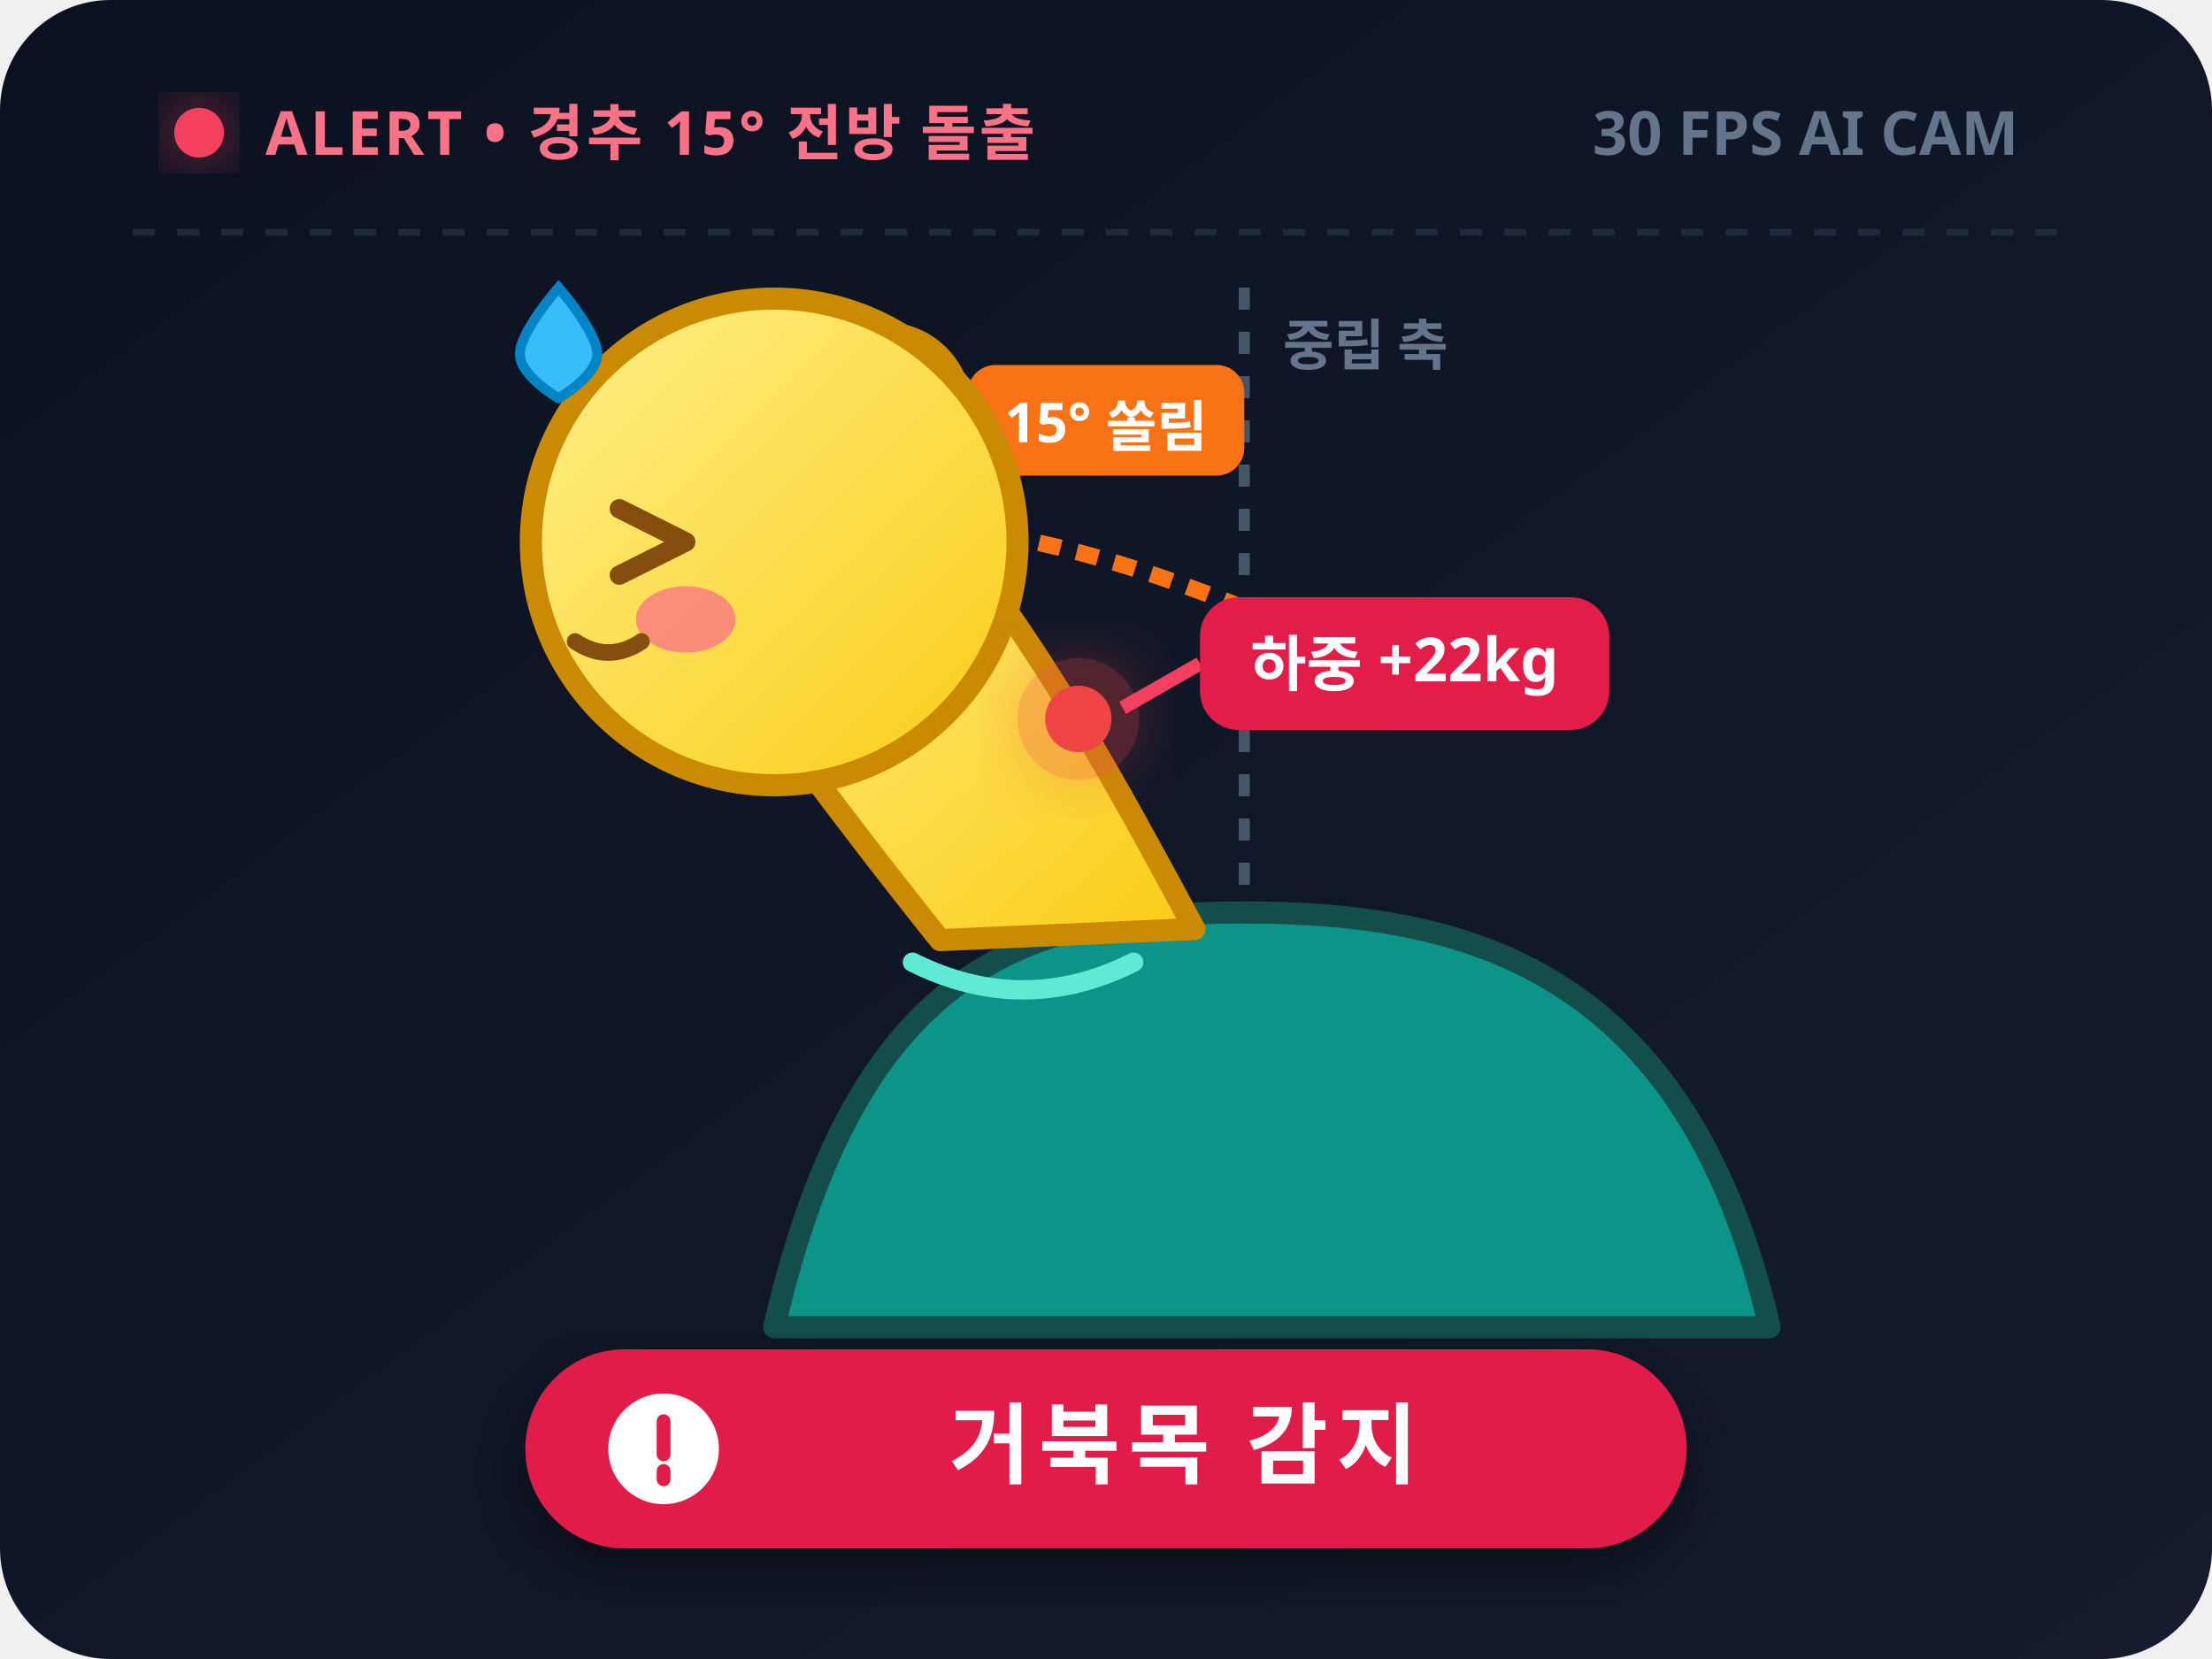
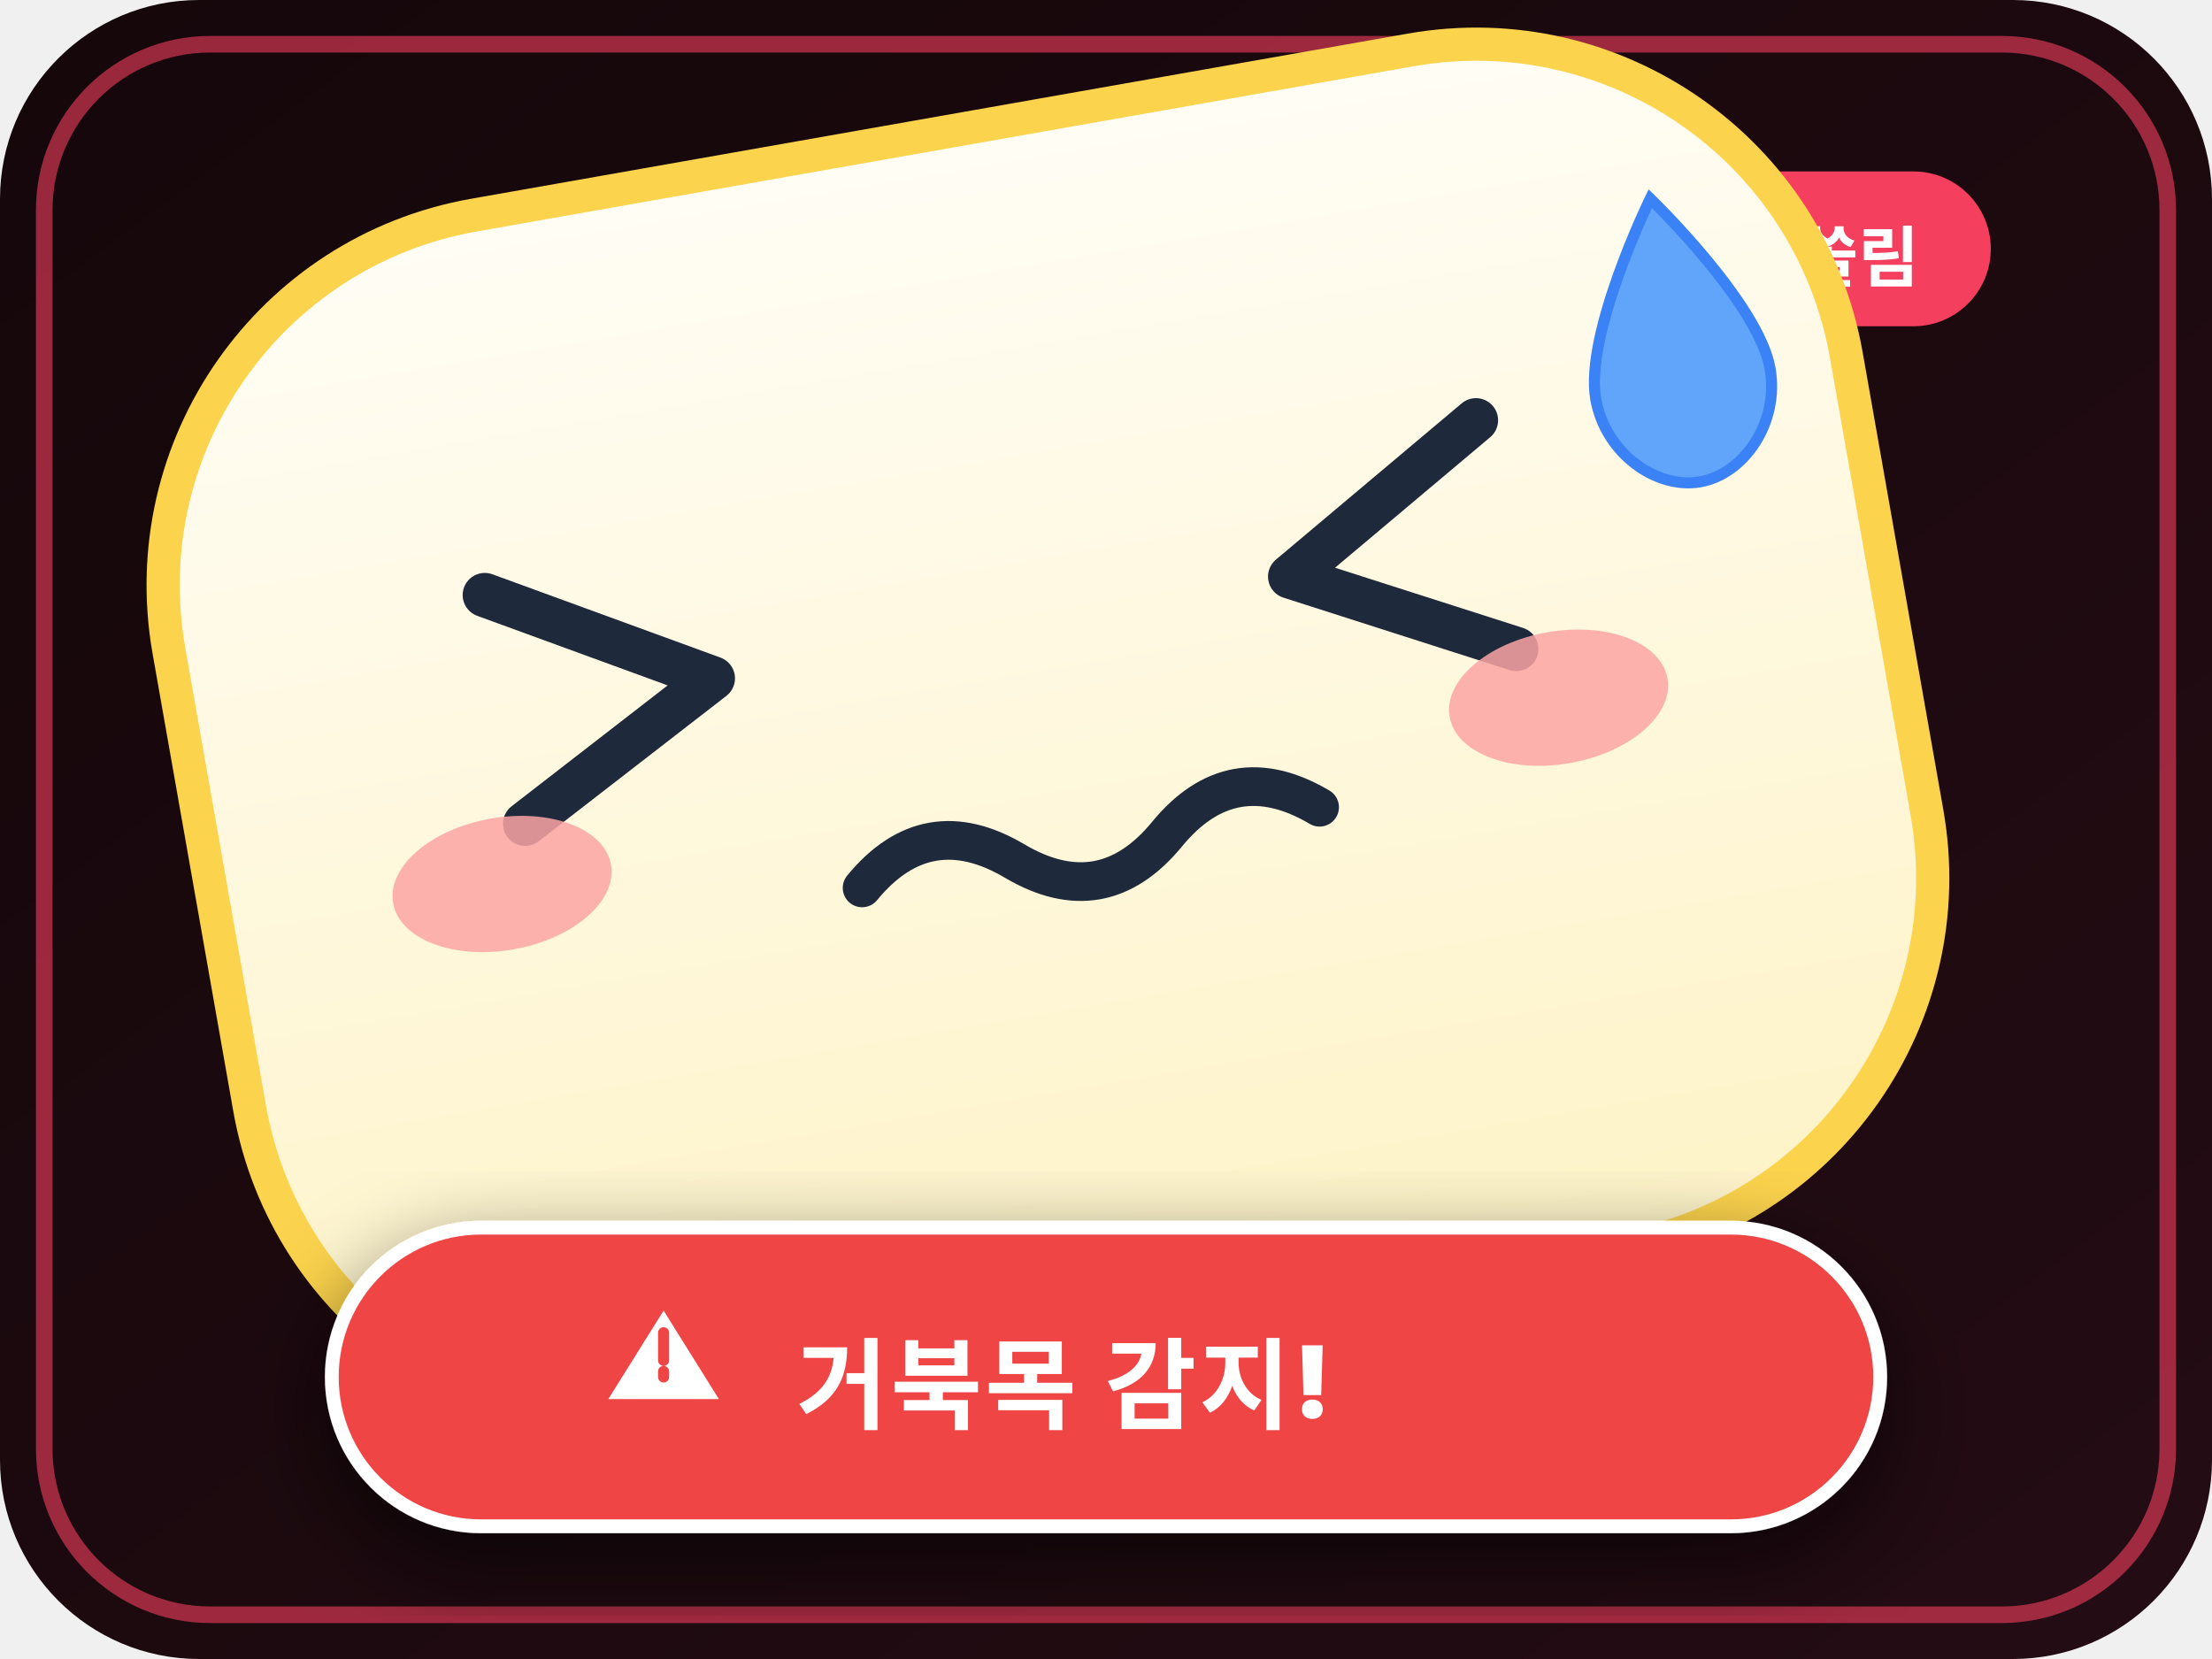
<svg xmlns="http://www.w3.org/2000/svg" viewBox="0 0 400 300" width="100%" height="100%">
  <defs>
    <linearGradient id="screenBg" x1="0%" y1="0%" x2="100%" y2="100%">
-       <stop offset="0%" stop-color="#0b1120" />
-       <stop offset="100%" stop-color="#141c2e" />
+       <stop offset="0%" stop-color="#14070a" />
+       <stop offset="100%" stop-color="#240c14" />
    </linearGradient>
-     <linearGradient id="emojiYellow" x1="0%" y1="0%" x2="100%" y2="100%">
-       <stop offset="0%" stop-color="#fef08a" />
-       <stop offset="100%" stop-color="#facc15" />
+     <linearGradient id="creamFace" x1="0%" y1="0%" x2="0%" y2="100%">
+       <stop offset="0%" stop-color="#fffdf5" />
+       <stop offset="100%" stop-color="#fef3c7" />
    </linearGradient>
-     <filter id="alertGlow" x="-30%" y="-30%" width="160%" height="160%">
-       <feGaussianBlur stdDeviation="6" result="blur" />
-       <feComposite in="SourceGraphic" in2="blur" operator="over" />
-     </filter>
-     <filter id="pillShadow" x="-10%" y="-20%" width="120%" height="150%">
-       <feDropShadow dx="0" dy="4" stdDeviation="6" flood-color="#000000" flood-opacity="0.5" />
+     <filter id="badgeShadow" x="-20%" y="-30%" width="140%" height="160%">
+       <feDropShadow dx="0" dy="6" stdDeviation="8" flood-color="#000000" flood-opacity="0.6" />
    </filter>
  </defs>
-   <rect width="400" height="300" rx="20" fill="url(#screenBg)" />
-   <line x1="24" y1="42" x2="376" y2="42" stroke="#1e293b" stroke-width="1.2" stroke-dasharray="4 4" />
-   <circle cx="36" cy="24" r="4.5" fill="#f43f5e" filter="url(#alertGlow)" />
-   <text x="48" y="28" fill="#fb7185" font-family="'Pretendard', sans-serif" font-size="11" font-weight="700" letter-spacing="0.5">ALERT • 경추 15° 전방 돌출</text>
-   <text x="365" y="28" text-anchor="end" fill="#64748b" font-family="'Plus Jakarta Sans', sans-serif" font-size="11" font-weight="600">30 FPS AI CAM</text>
-   <line x1="225" y1="52" x2="225" y2="185" stroke="#475569" stroke-width="2" stroke-dasharray="4 4" />
-   <text x="232" y="66" fill="#64748b" font-family="'Pretendard', sans-serif" font-size="10" font-weight="600">중립 축</text>
-   <path d="M 225 110 C 205 102 185 96 165 95" fill="none" stroke="#f97316" stroke-width="3" stroke-dasharray="4 3" />
-   <polygon points="158,95 168,90 166,100" fill="#f97316" />
-   <rect x="175" y="66" width="50" height="20" rx="5" fill="#f97316" />
-   <text x="200" y="80" fill="#ffffff" font-family="'Pretendard', sans-serif" font-size="10" font-weight="800" text-anchor="middle">15° 쏠림</text>
-   <g id="emojiTurtle">
-     <path d="M 140 240               C 155 175 185 165 225 165               C 265 165 305 175 320 240 Z" fill="#0d9488" stroke="#134e4a" stroke-width="4" stroke-linejoin="round" />
-     <path d="M 165 174 Q 185 184 205 174" fill="none" stroke="#5eead4" stroke-width="3.5" stroke-linecap="round" />
-     <path d="M 170 170               C 150 145 138 128 126 112               L 168 92               C 188 116 202 142 216 168 Z" fill="url(#emojiYellow)" stroke="#ca8a04" stroke-width="4" stroke-linejoin="round" />
-     <circle cx="160" cy="74" r="14" fill="url(#emojiYellow)" stroke="#ca8a04" stroke-width="3.5" />
-     <circle cx="160" cy="74" r="7" fill="#fde047" />
-     <circle cx="140" cy="98" r="44" fill="url(#emojiYellow)" stroke="#ca8a04" stroke-width="4" />
-     <path d="M 112 92 L 124 98 L 112 104" fill="none" stroke="#854d0e" stroke-width="3.5" stroke-linecap="round" stroke-linejoin="round" />
-     <ellipse cx="124" cy="112" rx="9" ry="6" fill="#fb7185" opacity="0.75" />
-     <path d="M 104 116 Q 110 120 116 116" fill="none" stroke="#854d0e" stroke-width="3" stroke-linecap="round" />
-     <g transform="translate(94, 64)">
-       <path d="M 0 0 C 0 -4 7 -12 7 -12 C 7 -12 14 -4 14 0 C 14 4 7 8 7 8 C 7 8 0 4 0 0 Z" fill="#38bdf8" stroke="#0284c7" stroke-width="1.8" />
-     </g>
-     <g transform="translate(195, 130)">
-       <circle cx="0" cy="0" r="11" fill="#ef4444" opacity="0.3" filter="url(#alertGlow)" />
-       <circle cx="0" cy="0" r="6" fill="#ef4444" />
-       <line x1="8" y1="-2" x2="22" y2="-10" stroke="#f43f5e" stroke-width="2.5" />
-       <rect x="22" y="-22" width="74" height="24" rx="7" fill="#e11d48" />
-       <text x="59" y="-6" fill="#ffffff" font-family="'Pretendard', sans-serif" font-size="11" font-weight="900" text-anchor="middle">하중 +22kg</text>
+   <style>
+     @keyframes alertPulse {
+       0%, 100% {
+         opacity: 1;
+         transform: scale(1);
+       }
+       50% {
+         opacity: 0.35;
+         transform: scale(0.97);
+       }
+     }
+     @keyframes borderFlash {
+       0%, 100% {
+         stroke-opacity: 0.9;
+       }
+       50% {
+         stroke-opacity: 0.2;
+       }
+     }
+     
+     /* Static default state */
+     .bottom-alert {
+       transform-origin: 200px 250px;
+     }
+     .border-alert {
+       stroke-opacity: 0.6;
+     }
+ 
+     /* Interactive Hover State: Trigger Blinking */
+     svg:hover .bottom-alert {
+       animation: alertPulse 0.8s infinite ease-in-out;
+     }
+     svg:hover .border-alert {
+       animation: borderFlash 0.8s infinite ease-in-out;
+     }
+   </style>
+   <rect width="400" height="300" rx="36" fill="url(#screenBg)" />
+   <rect class="border-alert" x="8" y="8" width="384" height="284" rx="30" fill="none" stroke="#f43f5e" stroke-width="3" />
+   <g transform="translate(325, 45)">
+     <rect x="-35" y="-14" width="70" height="28" rx="14" fill="#f43f5e" />
+     <text x="0" y="5" text-anchor="middle" fill="#ffffff" font-family="'Pretendard', sans-serif" font-size="12" font-weight="900">15° 쏠림</text>
+   </g>
+   <g id="slouchedFace" transform="translate(180, 136) rotate(-10) translate(-180, -136)">
+     <rect x="36" y="24" width="308" height="220" rx="68" fill="url(#creamFace)" stroke="#fcd34d" stroke-width="6" />
+     <path d="M 94 92 L 132 114 L 94 134" fill="none" stroke="#1e293b" stroke-width="8" stroke-linecap="round" stroke-linejoin="round" />
+     <path d="M 276 92 L 238 114 L 276 134" fill="none" stroke="#1e293b" stroke-width="8" stroke-linecap="round" stroke-linejoin="round" />
+     <ellipse cx="88" cy="144" rx="20" ry="12" fill="#fca5a5" opacity="0.85" />
+     <ellipse cx="282" cy="144" rx="20" ry="12" fill="#fca5a5" opacity="0.85" />
+     <path d="M 152 156 Q 166 144 180 156 Q 194 168 208 156 Q 222 144 236 156" fill="none" stroke="#1e293b" stroke-width="7" stroke-linecap="round" />
+     <path d="M 314 58 C 314 58 330 80 330 92 C 330 102 322 110 314 110 C 306 110 298 102 298 92 C 298 80 314 58 314 58 Z" fill="#60a5fa" stroke="#3b82f6" stroke-width="2" />
+   </g>
+   <g class="bottom-alert" filter="url(#badgeShadow)">
+     <rect x="60" y="222" width="280" height="54" rx="27" fill="#ef4444" stroke="#ffffff" stroke-width="2.5" />
+     <g transform="translate(200, 255)">
+       <path d="M -90 -2 L -80 -18 L -70 -2 Z" fill="#ffffff" />
+       <path d="M -80 -6 L -80 -7 M -80 -9 L -80 -14" stroke="#ef4444" stroke-width="2" stroke-linecap="round" />
+       <text x="-56" y="2" fill="#ffffff" font-family="'Pretendard', -apple-system, sans-serif" font-size="18" font-weight="900" letter-spacing="0.5">거북목 감지!</text>
    </g>
  </g>
-   <g transform="translate(200, 262)" filter="url(#pillShadow)">
-     <rect x="-105" y="-18" width="210" height="36" rx="18" fill="#e11d48" />
-     <circle cx="-80" cy="0" r="10" fill="#ffffff" />
-     <path d="M -80 -5 L -80 1 M -80 4 L -80 5.5" stroke="#e11d48" stroke-width="2.5" stroke-linecap="round" />
-     <text x="14" y="5" fill="#ffffff" font-family="'Pretendard', sans-serif" font-size="16" font-weight="900" text-anchor="middle" letter-spacing="1.5">거북목 감지</text>
-   </g>
</svg>
